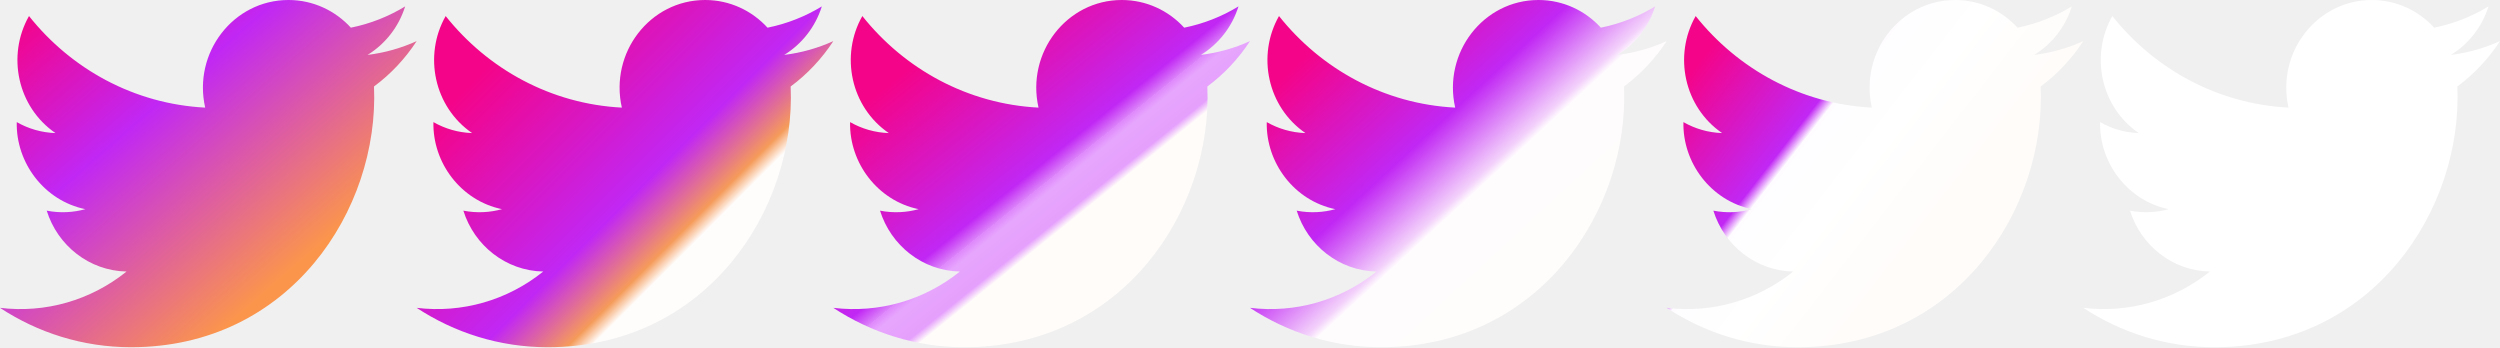
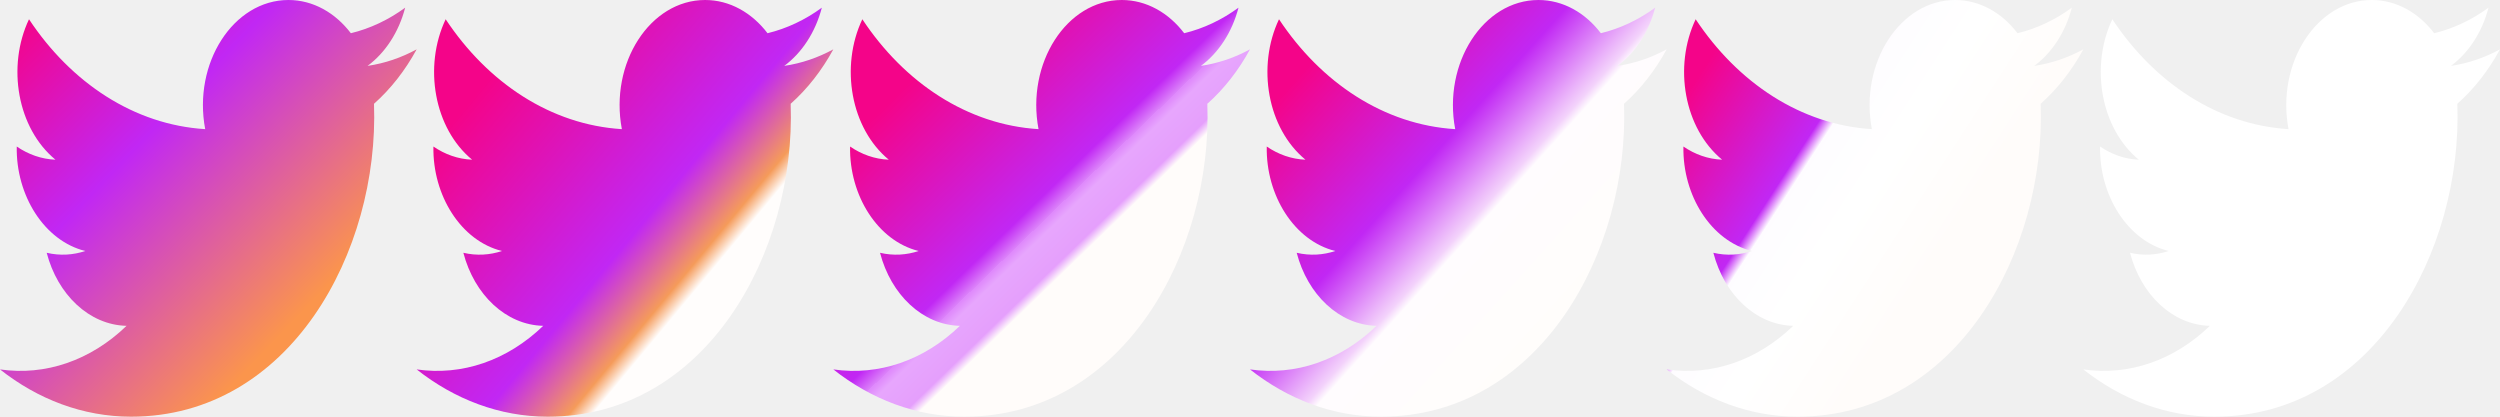
- <svg xmlns="http://www.w3.org/2000/svg" width="108" height="15" viewBox="0 0 108 15" fill="none">
-   <path d="M18 1.776C17.338 2.077 16.626 2.28 15.879 2.372C16.642 1.903 17.227 1.161 17.503 0.277C16.79 0.711 15.999 1.026 15.158 1.196C14.485 0.46 13.524 0 12.462 0C10.078 0 8.326 2.281 8.864 4.649C5.796 4.491 3.075 2.984 1.253 0.693C0.286 2.395 0.751 4.621 2.396 5.749C1.791 5.729 1.221 5.559 0.724 5.275C0.683 7.029 1.909 8.671 3.686 9.036C3.166 9.18 2.596 9.214 2.018 9.1C2.487 10.605 3.85 11.699 5.468 11.73C3.915 12.978 1.959 13.536 0 13.299C1.634 14.373 3.576 15 5.661 15C12.518 15 16.391 9.062 16.157 3.736C16.879 3.202 17.505 2.535 18 1.776V1.776Z" fill="url(#paint0_linear_19_98)" />
-   <path d="M90 1.776C89.338 2.077 88.626 2.28 87.879 2.372C88.642 1.903 89.228 1.161 89.503 0.277C88.79 0.711 87.999 1.026 87.157 1.196C86.485 0.46 85.524 0 84.462 0C82.078 0 80.326 2.281 80.864 4.649C77.796 4.491 75.075 2.984 73.253 0.693C72.286 2.395 72.751 4.621 74.395 5.749C73.791 5.729 73.221 5.559 72.724 5.275C72.683 7.029 73.909 8.671 75.686 9.036C75.166 9.18 74.597 9.214 74.017 9.1C74.487 10.605 75.85 11.699 77.468 11.73C75.915 12.978 73.959 13.536 72 13.299C73.634 14.373 75.576 15 77.661 15C84.517 15 88.391 9.062 88.157 3.736C88.879 3.202 89.505 2.535 90 1.776Z" fill="url(#paint1_linear_19_98)" />
-   <path d="M72 1.776C71.338 2.077 70.626 2.28 69.879 2.372C70.642 1.903 71.228 1.161 71.503 0.277C70.79 0.711 69.999 1.026 69.157 1.196C68.485 0.46 67.524 0 66.462 0C64.078 0 62.326 2.281 62.864 4.649C59.796 4.491 57.075 2.984 55.253 0.693C54.286 2.395 54.752 4.621 56.395 5.749C55.791 5.729 55.221 5.559 54.724 5.275C54.683 7.029 55.91 8.671 57.685 9.036C57.166 9.18 56.596 9.214 56.017 9.1C56.487 10.605 57.85 11.699 59.468 11.73C57.915 12.978 55.959 13.536 54 13.299C55.634 14.373 57.576 15 59.661 15C66.517 15 70.391 9.062 70.157 3.736C70.879 3.202 71.505 2.535 72 1.776Z" fill="url(#paint2_linear_19_98)" />
-   <path d="M54 1.776C53.338 2.077 52.626 2.28 51.879 2.372C52.642 1.903 53.227 1.161 53.503 0.277C52.789 0.711 51.999 1.026 51.157 1.196C50.485 0.46 49.524 0 48.462 0C46.078 0 44.326 2.281 44.864 4.649C41.796 4.491 39.075 2.984 37.253 0.693C36.286 2.395 36.752 4.621 38.395 5.749C37.791 5.729 37.221 5.559 36.724 5.275C36.683 7.029 37.91 8.671 39.685 9.036C39.166 9.18 38.596 9.214 38.017 9.1C38.487 10.605 39.85 11.699 41.468 11.73C39.915 12.978 37.959 13.536 36 13.299C37.634 14.373 39.576 15 41.661 15C48.517 15 52.391 9.062 52.157 3.736C52.879 3.202 53.505 2.535 54 1.776Z" fill="url(#paint3_linear_19_98)" />
-   <path d="M36 1.776C35.338 2.077 34.626 2.28 33.879 2.372C34.642 1.903 35.227 1.161 35.503 0.277C34.789 0.711 33.999 1.026 33.157 1.196C32.485 0.46 31.524 0 30.462 0C28.078 0 26.326 2.281 26.864 4.649C23.796 4.491 21.075 2.984 19.253 0.693C18.286 2.395 18.752 4.621 20.395 5.749C19.791 5.729 19.221 5.559 18.724 5.275C18.683 7.029 19.91 8.671 21.686 9.036C21.166 9.18 20.596 9.214 20.017 9.1C20.487 10.605 21.851 11.699 23.468 11.73C21.915 12.978 19.959 13.536 18 13.299C19.634 14.373 21.576 15 23.661 15C30.517 15 34.391 9.062 34.157 3.736C34.879 3.202 35.505 2.535 36 1.776Z" fill="url(#paint4_linear_19_98)" />
-   <path d="M108 1.776C107.338 2.077 106.626 2.28 105.879 2.372C106.642 1.903 107.227 1.161 107.503 0.277C106.789 0.711 105.999 1.026 105.157 1.196C104.485 0.46 103.524 0 102.462 0C100.078 0 98.326 2.281 98.864 4.649C95.796 4.491 93.075 2.984 91.253 0.693C90.286 2.395 90.751 4.621 92.395 5.749C91.791 5.729 91.221 5.559 90.724 5.275C90.683 7.029 91.909 8.671 93.686 9.036C93.166 9.18 92.597 9.214 92.017 9.1C92.487 10.605 93.85 11.699 95.468 11.73C93.915 12.978 91.959 13.536 90 13.299C91.634 14.373 93.576 15 95.661 15C102.518 15 106.391 9.062 106.157 3.736C106.879 3.202 107.505 2.535 108 1.776V1.776Z" fill="white" />
+ <svg xmlns="http://www.w3.org/2000/svg" width="90" height="15" viewBox="0 0 90 15" fill="none">
+   <path d="M15 1.776C14.448 2.077 13.855 2.28 13.232 2.372C13.868 1.903 14.356 1.161 14.586 0.277C13.991 0.711 13.332 1.026 12.631 1.196C12.071 0.46 11.27 0 10.385 0C8.398 0 6.938 2.281 7.387 4.649C4.83 4.491 2.562 2.984 1.044 0.693C0.238 2.395 0.626 4.621 1.996 5.749C1.492 5.729 1.018 5.559 0.603 5.275C0.569 7.029 1.591 8.671 3.071 9.036C2.638 9.18 2.164 9.214 1.681 9.1C2.072 10.605 3.209 11.699 4.556 11.73C3.263 12.978 1.633 13.536 0 13.299C1.362 14.373 2.98 15 4.718 15C10.431 15 13.659 9.062 13.464 3.736C14.066 3.202 14.588 2.535 15 1.776V1.776Z" fill="url(#paint0_linear_19_98)" />
+   <path d="M75 1.776C74.448 2.077 73.855 2.28 73.233 2.372C73.868 1.903 74.356 1.161 74.586 0.277C73.991 0.711 73.332 1.026 72.631 1.196C72.071 0.46 71.27 0 70.385 0C68.398 0 66.938 2.281 67.387 4.649C64.83 4.491 62.562 2.984 61.044 0.693C60.238 2.395 60.626 4.621 61.996 5.749C61.492 5.729 61.017 5.559 60.603 5.275C60.569 7.029 61.591 8.671 63.071 9.036C62.638 9.18 62.164 9.214 61.681 9.1C62.072 10.605 63.209 11.699 64.556 11.73C63.263 12.978 61.633 13.536 60 13.299C61.362 14.373 62.98 15 64.718 15C70.431 15 73.659 9.062 73.464 3.736C74.066 3.202 74.588 2.535 75 1.776Z" fill="url(#paint1_linear_19_98)" />
+   <path d="M60 1.776C59.448 2.077 58.855 2.28 58.233 2.372C58.868 1.903 59.356 1.161 59.586 0.277C58.991 0.711 58.333 1.026 57.631 1.196C57.071 0.46 56.27 0 55.385 0C53.398 0 51.938 2.281 52.387 4.649C49.83 4.491 47.562 2.984 46.044 0.693C45.238 2.395 45.626 4.621 46.996 5.749C46.492 5.729 46.017 5.559 45.603 5.275C45.569 7.029 46.591 8.671 48.071 9.036C47.638 9.18 47.164 9.214 46.681 9.1C47.072 10.605 48.209 11.699 49.556 11.73C48.263 12.978 46.633 13.536 45 13.299C46.362 14.373 47.98 15 49.718 15C55.431 15 58.659 9.062 58.464 3.736C59.066 3.202 59.587 2.535 60 1.776Z" fill="url(#paint2_linear_19_98)" />
+   <path d="M45 1.776C44.448 2.077 43.855 2.28 43.233 2.372C43.868 1.903 44.356 1.161 44.586 0.277C43.991 0.711 43.333 1.026 42.631 1.196C42.071 0.46 41.27 0 40.385 0C38.398 0 36.938 2.281 37.387 4.649C34.83 4.491 32.562 2.984 31.044 0.693C30.238 2.395 30.626 4.621 31.996 5.749C31.492 5.729 31.017 5.559 30.603 5.275C30.569 7.029 31.591 8.671 33.071 9.036C32.638 9.18 32.164 9.214 31.681 9.1C32.072 10.605 33.209 11.699 34.556 11.73C33.263 12.978 31.633 13.536 30 13.299C31.362 14.373 32.98 15 34.718 15C40.431 15 43.659 9.062 43.464 3.736C44.066 3.202 44.587 2.535 45 1.776Z" fill="url(#paint3_linear_19_98)" />
+   <path d="M30 1.776C29.448 2.077 28.855 2.28 28.233 2.372C28.868 1.903 29.356 1.161 29.586 0.277C28.991 0.711 28.332 1.026 27.631 1.196C27.071 0.46 26.27 0 25.385 0C23.398 0 21.938 2.281 22.387 4.649C19.83 4.491 17.562 2.984 16.044 0.693C15.238 2.395 15.626 4.621 16.996 5.749C16.492 5.729 16.017 5.559 15.603 5.275C15.569 7.029 16.591 8.671 18.071 9.036C17.638 9.18 17.164 9.214 16.681 9.1C17.073 10.605 18.209 11.699 19.556 11.73C18.262 12.978 16.633 13.536 15 13.299C16.362 14.373 17.98 15 19.718 15C25.431 15 28.659 9.062 28.464 3.736C29.066 3.202 29.587 2.535 30 1.776Z" fill="url(#paint4_linear_19_98)" />
+   <path d="M90 1.776C89.448 2.077 88.855 2.28 88.233 2.372C88.868 1.903 89.356 1.161 89.586 0.277C88.991 0.711 88.332 1.026 87.631 1.196C87.071 0.46 86.27 0 85.385 0C83.398 0 81.938 2.281 82.387 4.649C79.83 4.491 77.562 2.984 76.044 0.693C75.238 2.395 75.626 4.621 76.996 5.749C76.493 5.729 76.017 5.559 75.603 5.275C75.569 7.029 76.591 8.671 78.071 9.036C77.638 9.18 77.164 9.214 76.681 9.1C77.073 10.605 78.209 11.699 79.556 11.73C78.263 12.978 76.632 13.536 75 13.299C76.362 14.373 77.98 15 79.718 15C85.431 15 88.659 9.062 88.464 3.736C89.066 3.202 89.588 2.535 90 1.776V1.776Z" fill="white" />
  <defs>
-     <linearGradient id="paint0_linear_19_98" x1="-1.731" y1="-0.309" x2="10.383" y2="13.589" gradientUnits="userSpaceOnUse">
+     <linearGradient id="paint0_linear_19_98" x1="-1.442" y1="-0.309" x2="10.774" y2="11.37" gradientUnits="userSpaceOnUse">
      <stop offset="0.138" stop-color="#F40489" />
      <stop offset="0.501" stop-color="#C127F4" />
      <stop offset="1" stop-color="#FB954C" />
    </linearGradient>
-     <linearGradient id="paint1_linear_19_98" x1="76.5" y1="-4.5" x2="87.716" y2="4.222" gradientUnits="userSpaceOnUse">
+     <linearGradient id="paint1_linear_19_98" x1="63.75" y1="-4.5" x2="74.313" y2="2.345" gradientUnits="userSpaceOnUse">
      <stop offset="0.138" stop-color="#F40489" />
      <stop offset="0.498" stop-color="#C127F4" />
      <stop offset="0.536" stop-color="#FDF9FF" />
      <stop offset="0.536" stop-color="#FEFCFF" />
      <stop offset="0.557" stop-color="#FEFDFF" />
      <stop offset="0.724" stop-color="white" />
      <stop offset="1" stop-color="#FFFCFA" />
    </linearGradient>
-     <linearGradient id="paint2_linear_19_98" x1="60" y1="-4" x2="71.303" y2="8.22" gradientUnits="userSpaceOnUse">
+     <linearGradient id="paint2_linear_19_98" x1="50" y1="-4" x2="61.276" y2="6.159" gradientUnits="userSpaceOnUse">
      <stop offset="0.138" stop-color="#F40489" />
      <stop offset="0.501" stop-color="#C127F4" />
      <stop offset="0.672" stop-color="#F3D2FB" />
      <stop offset="0.694" stop-color="#FFFCFE" />
      <stop offset="1" stop-color="#FFFDFB" />
    </linearGradient>
-     <linearGradient id="paint3_linear_19_98" x1="45" y1="-5" x2="56.864" y2="9.706" gradientUnits="userSpaceOnUse">
+     <linearGradient id="paint3_linear_19_98" x1="37.5" y1="-5" x2="49.633" y2="7.532" gradientUnits="userSpaceOnUse">
      <stop offset="0.138" stop-color="#F40489" />
      <stop offset="0.498" stop-color="#C127F4" />
      <stop offset="0.536" stop-color="#DB82F9" />
      <stop offset="0.536" stop-color="#E5A3FB" />
      <stop offset="0.536" stop-color="#FDF9FF" />
      <stop offset="0.536" stop-color="#DF89FC" />
      <stop offset="0.537" stop-color="#DF89FC" />
      <stop offset="0.557" stop-color="#E7A6FD" />
      <stop offset="0.62" stop-color="#E59FFC" />
      <stop offset="0.641" stop-color="#FFFCFA" />
    </linearGradient>
-     <linearGradient id="paint4_linear_19_98" x1="27" y1="-5" x2="37.766" y2="5.733" gradientUnits="userSpaceOnUse">
+     <linearGradient id="paint4_linear_19_98" x1="22.5" y1="-5" x2="33.084" y2="3.793" gradientUnits="userSpaceOnUse">
      <stop offset="0.089" stop-color="#F40489" />
      <stop offset="0.641" stop-color="#C127F4" />
      <stop offset="0.812" stop-color="#F59B5A" />
      <stop offset="0.859" stop-color="#FFFDFC" />
    </linearGradient>
  </defs>
</svg>
